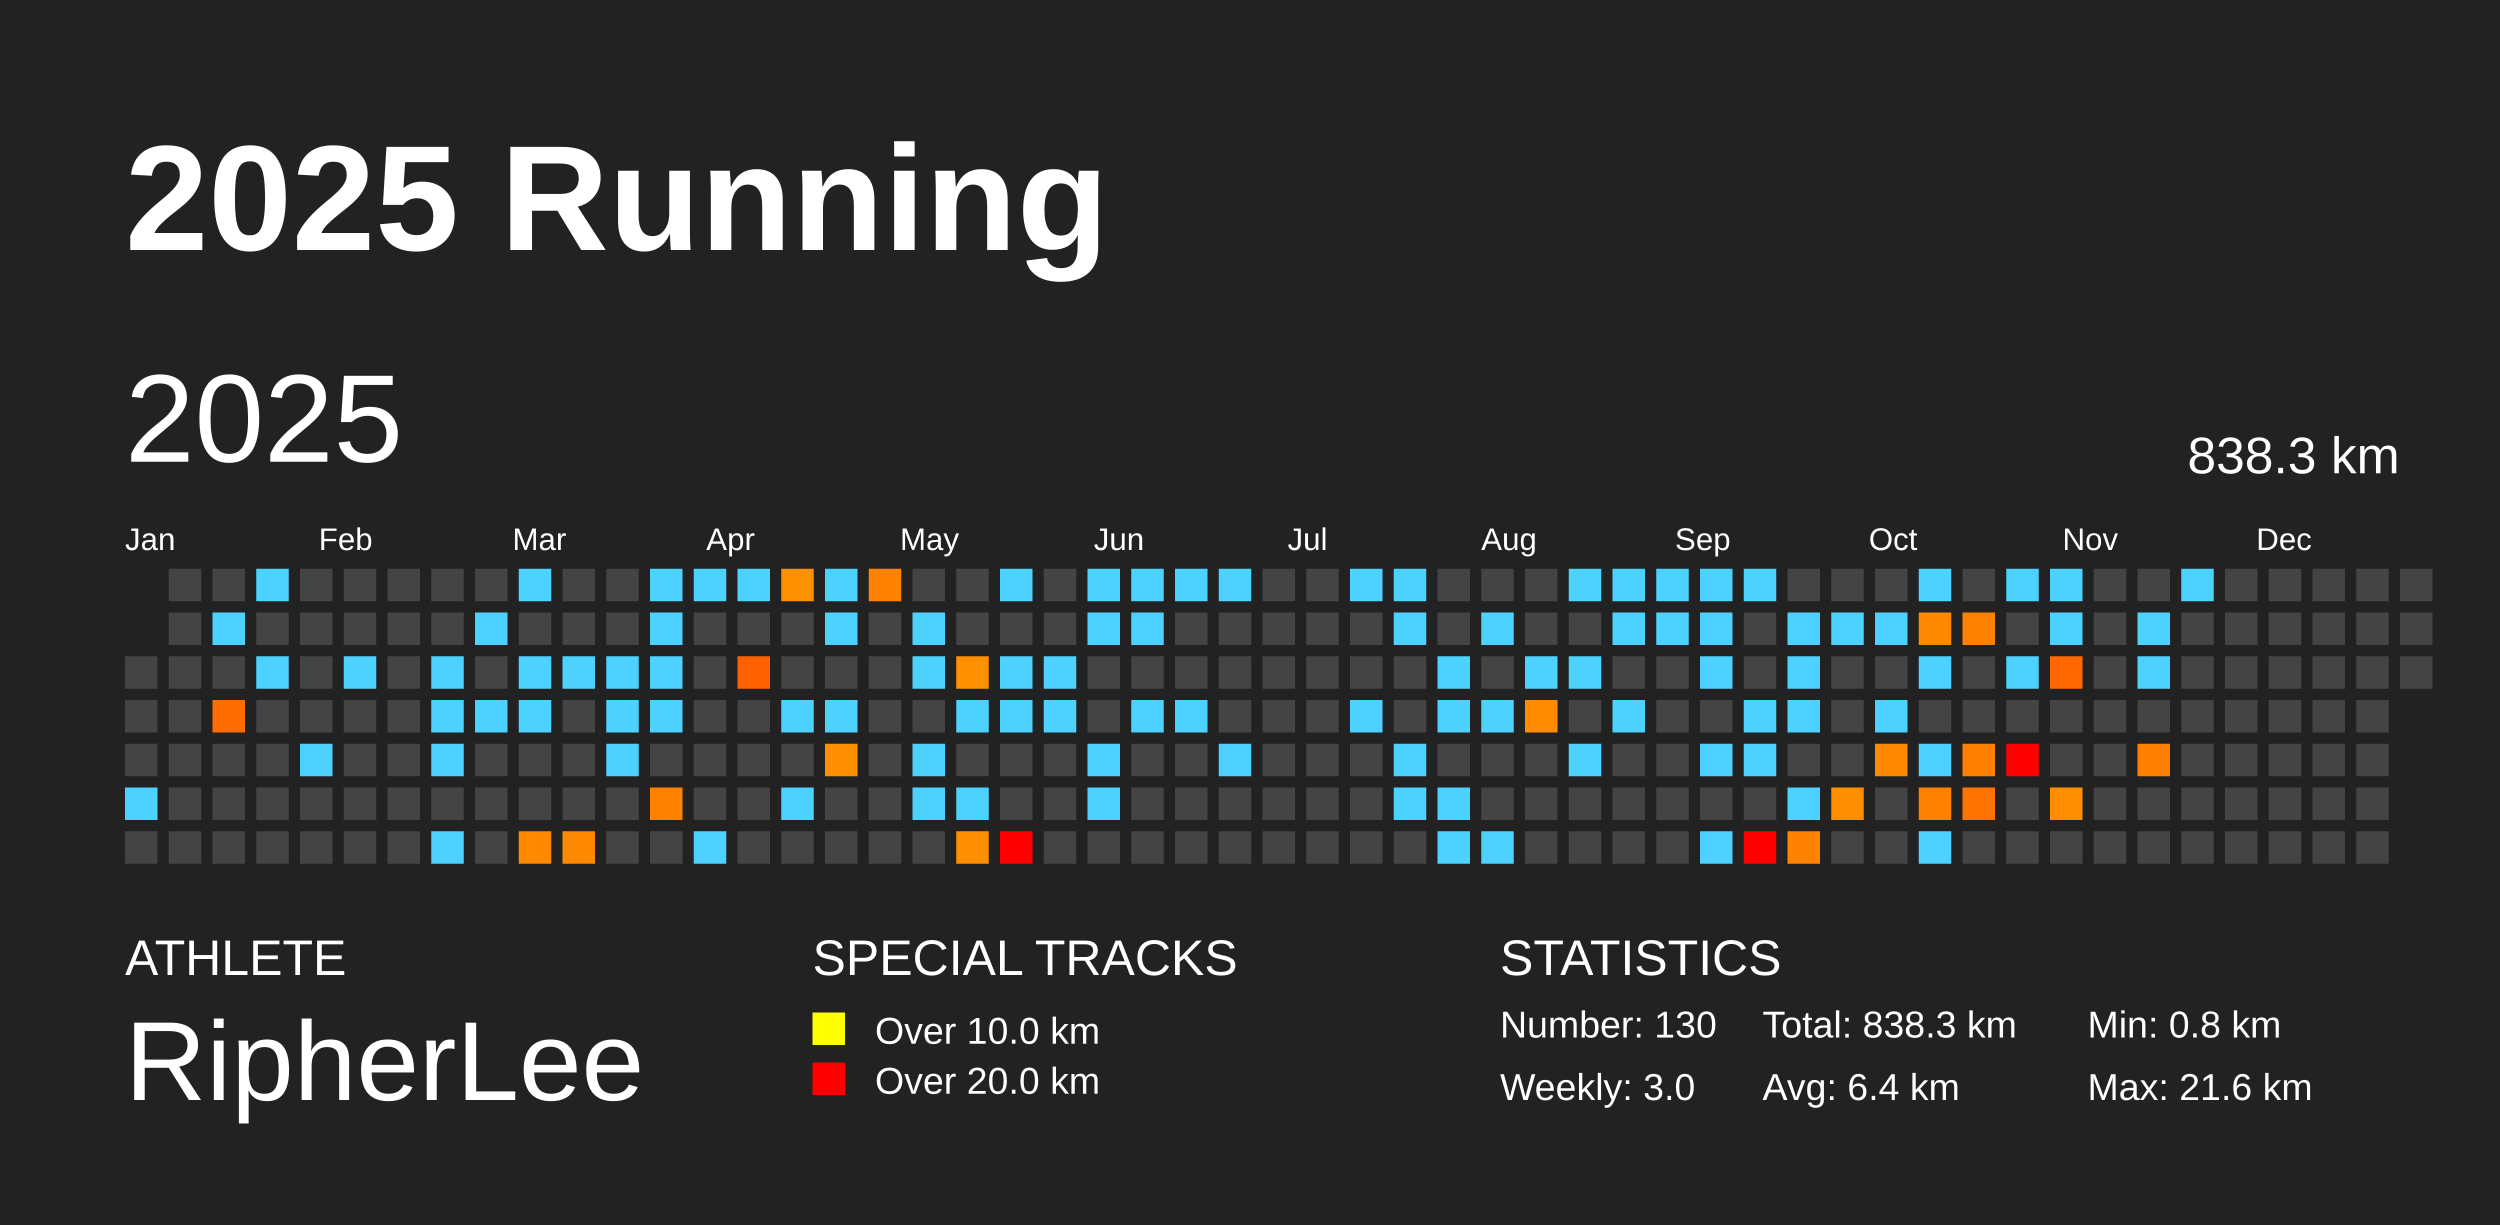
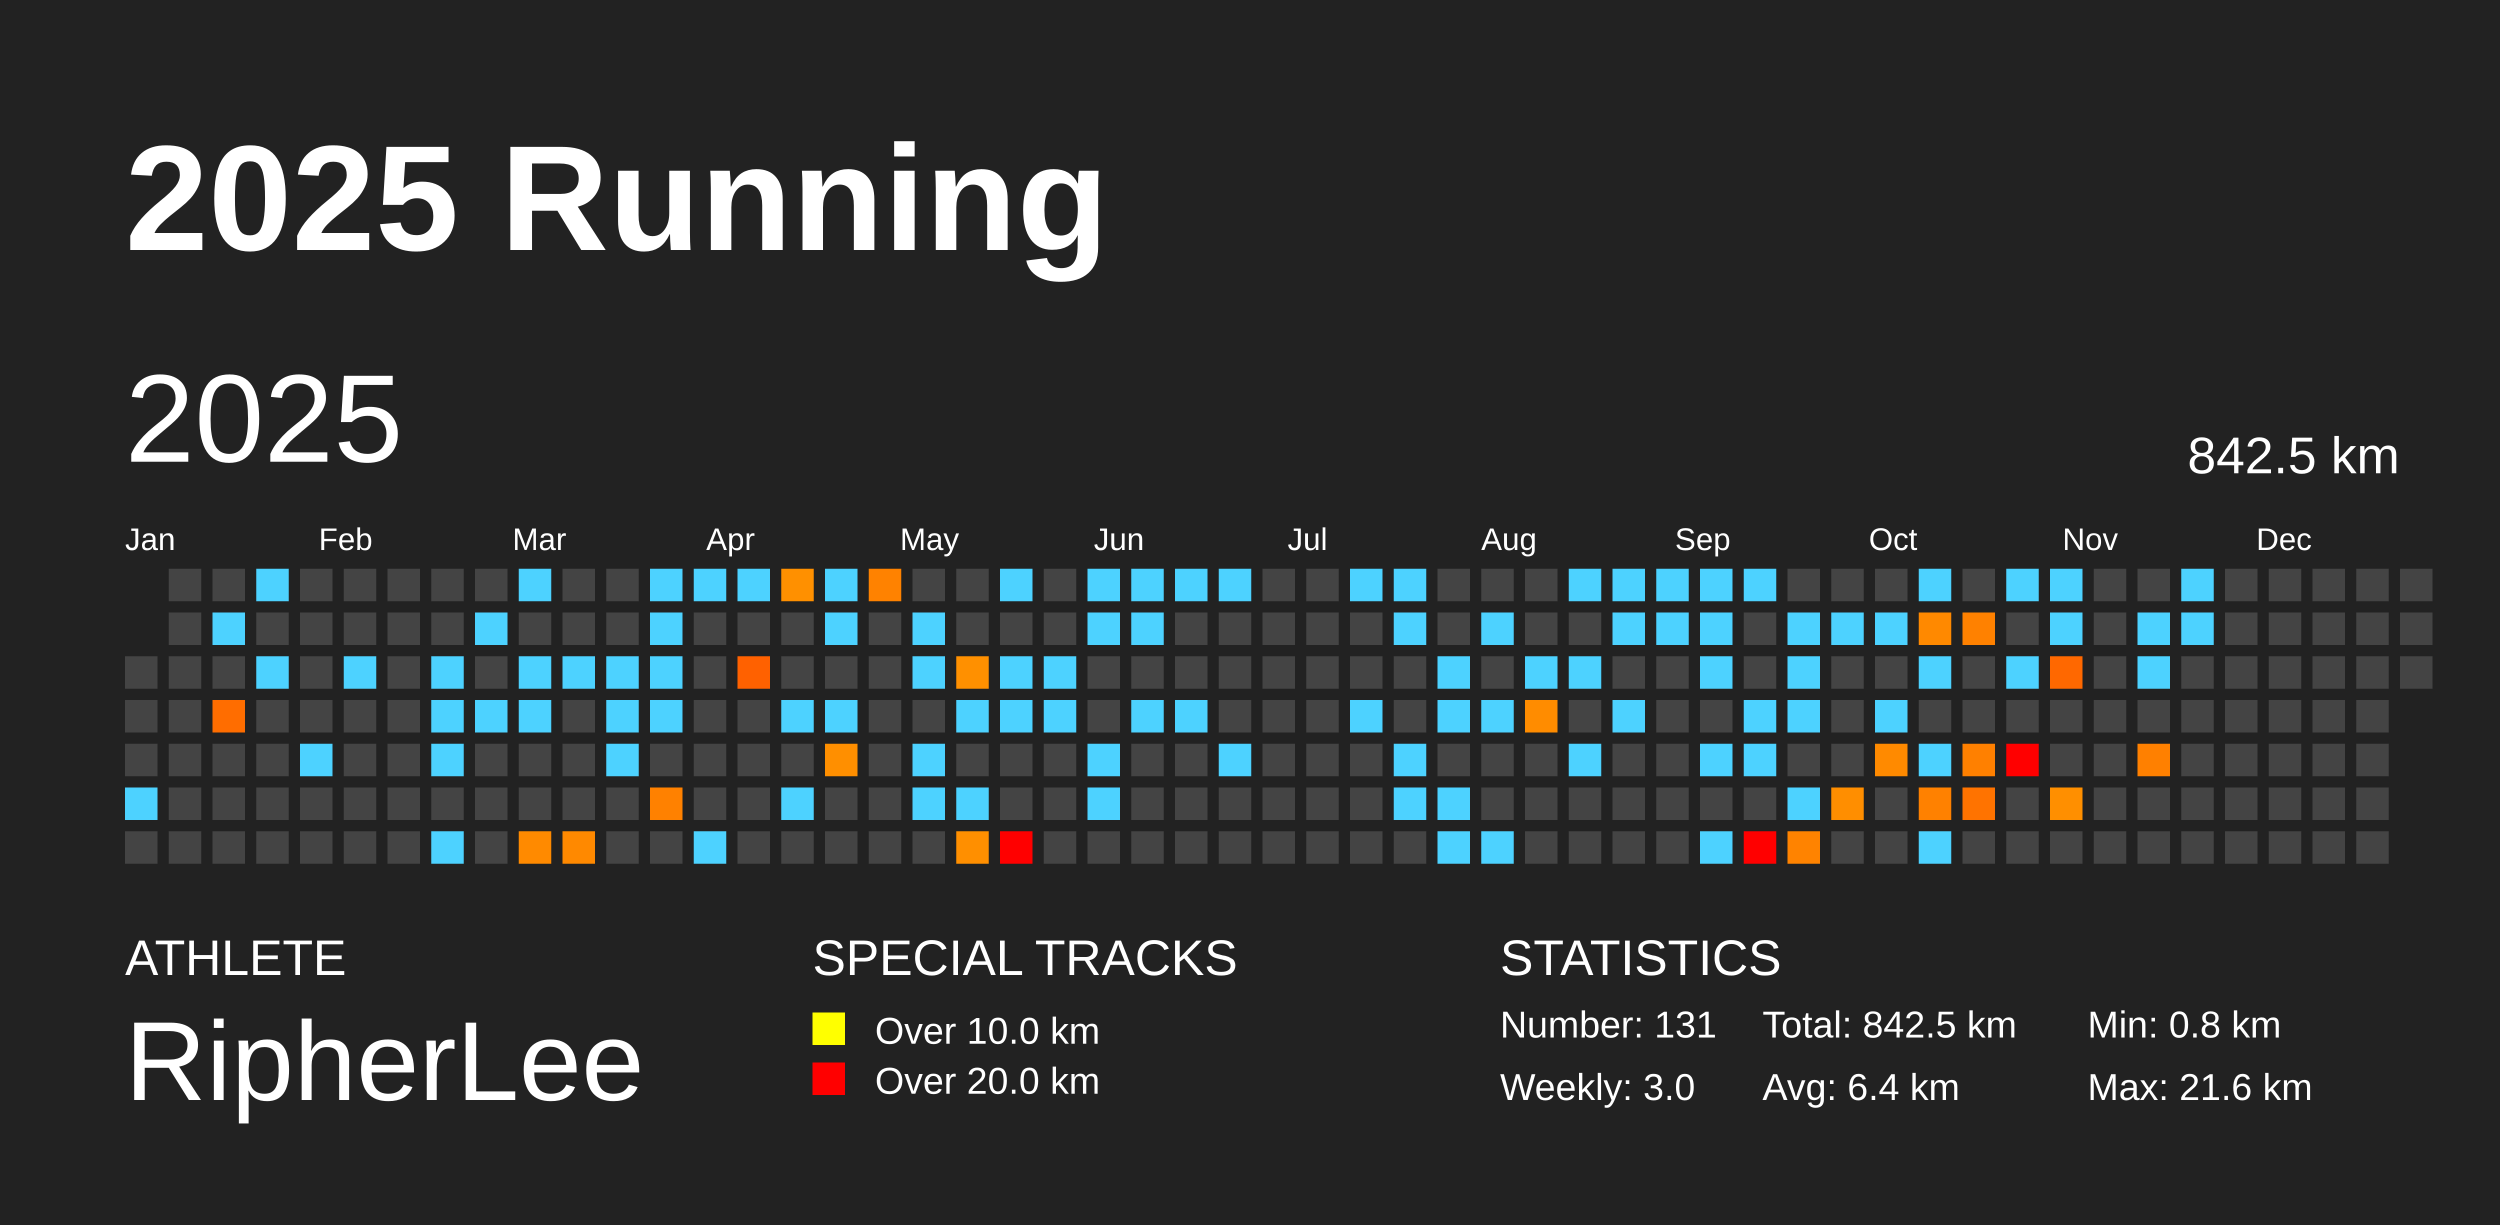
<svg xmlns="http://www.w3.org/2000/svg" baseProfile="full" height="98mm" version="1.1" viewBox="0,0,200,98" width="200mm">
  <defs />
  <rect fill="#222222" height="98" width="200" x="0" y="0" />
  <text fill="#FFFFFF" style="font-size:12px; font-family:Arial; font-weight:bold;" x="10" y="20">2025 Running</text>
  <text fill="#FFFFFF" style="font-size:4px; font-family:Arial" x="10" y="78">ATHLETE</text>
  <text fill="#FFFFFF" style="font-size:9px; font-family:Arial" x="10" y="88">RipherLee</text>
  <text fill="#FFFFFF" style="font-size:4px; font-family:Arial" x="65" y="78">SPECIAL TRACKS</text>
  <rect fill="yellow" height="2.6" width="2.6" x="65" y="81" />
  <text fill="#FFFFFF" style="font-size:3px; font-family:Arial" x="70" y="83.5">Over 10.0 km</text>
  <rect fill="red" height="2.6" width="2.6" x="65" y="85" />
  <text fill="#FFFFFF" style="font-size:3px; font-family:Arial" x="70" y="87.5">Over 20.0 km</text>
  <text fill="#FFFFFF" style="font-size:4px; font-family:Arial" x="120" y="78">STATISTICS</text>
-   <text fill="#FFFFFF" style="font-size:3px; font-family:Arial" x="120" y="83">Number: 130</text>
+   <text fill="#FFFFFF" style="font-size:3px; font-family:Arial" x="120" y="83">Number: 131</text>
  <text fill="#FFFFFF" style="font-size:3px; font-family:Arial" x="120" y="88">Weekly: 3.0</text>
-   <text fill="#FFFFFF" style="font-size:3px; font-family:Arial" x="141" y="83">Total: 838.3 km</text>
+   <text fill="#FFFFFF" style="font-size:3px; font-family:Arial" x="141" y="83">Total: 842.5 km</text>
  <text fill="#FFFFFF" style="font-size:3px; font-family:Arial" x="141" y="88">Avg: 6.4 km</text>
  <text fill="#FFFFFF" style="font-size:3px; font-family:Arial" x="167" y="83">Min: 0.8 km</text>
  <text fill="#FFFFFF" style="font-size:3px; font-family:Arial" x="167" y="88">Max: 21.6 km</text>
  <text dominant-baseline="hanging" fill="#FFFFFF" style="font-size:10.0px; font-family:Arial;" x="10" y="30">2025</text>
-   <text dominant-baseline="hanging" fill="#FFFFFF" style="font-size:4.125px; font-family:Arial;" x="175" y="35">838.3 km</text>
+   <text dominant-baseline="hanging" fill="#FFFFFF" style="font-size:4.125px; font-family:Arial;" x="175" y="35">842.5 km</text>
  <text fill="#FFFFFF" style="font-size:2.5px; font-family:Arial" x="10.0" y="44">Jan</text>
  <text fill="#FFFFFF" style="font-size:2.5px; font-family:Arial" x="25.5" y="44">Feb</text>
  <text fill="#FFFFFF" style="font-size:2.5px; font-family:Arial" x="41.0" y="44">Mar</text>
  <text fill="#FFFFFF" style="font-size:2.5px; font-family:Arial" x="56.5" y="44">Apr</text>
  <text fill="#FFFFFF" style="font-size:2.5px; font-family:Arial" x="72.0" y="44">May</text>
  <text fill="#FFFFFF" style="font-size:2.5px; font-family:Arial" x="87.5" y="44">Jun</text>
  <text fill="#FFFFFF" style="font-size:2.5px; font-family:Arial" x="103.0" y="44">Jul</text>
  <text fill="#FFFFFF" style="font-size:2.5px; font-family:Arial" x="118.5" y="44">Aug</text>
  <text fill="#FFFFFF" style="font-size:2.5px; font-family:Arial" x="134.0" y="44">Sep</text>
  <text fill="#FFFFFF" style="font-size:2.5px; font-family:Arial" x="149.5" y="44">Oct</text>
  <text fill="#FFFFFF" style="font-size:2.5px; font-family:Arial" x="165.0" y="44">Nov</text>
  <text fill="#FFFFFF" style="font-size:2.5px; font-family:Arial" x="180.5" y="44">Dec</text>
  <rect fill="#444444" height="2.6" width="2.6" x="10.0" y="52.5" />
  <rect fill="#444444" height="2.6" width="2.6" x="10.0" y="56.0" />
  <rect fill="#444444" height="2.6" width="2.6" x="10.0" y="59.5" />
  <rect fill="#4dd2ff" height="2.6" width="2.6" x="10.0" y="63.0" />
  <rect fill="#444444" height="2.6" width="2.6" x="10.0" y="66.5" />
  <rect fill="#444444" height="2.6" width="2.6" x="13.5" y="45.5" />
  <rect fill="#444444" height="2.6" width="2.6" x="13.5" y="49.0" />
  <rect fill="#444444" height="2.6" width="2.6" x="13.5" y="52.5" />
  <rect fill="#444444" height="2.6" width="2.6" x="13.5" y="56.0" />
  <rect fill="#444444" height="2.6" width="2.6" x="13.5" y="59.5" />
  <rect fill="#444444" height="2.6" width="2.6" x="13.5" y="63.0" />
  <rect fill="#444444" height="2.6" width="2.6" x="13.5" y="66.5" />
  <rect fill="#444444" height="2.6" width="2.6" x="17.0" y="45.5" />
  <rect fill="#4dd2ff" height="2.6" width="2.6" x="17.0" y="49.0" />
  <rect fill="#444444" height="2.6" width="2.6" x="17.0" y="52.5" />
  <rect fill="#ff6d00" height="2.6" width="2.6" x="17.0" y="56.0" />
  <rect fill="#444444" height="2.6" width="2.6" x="17.0" y="59.5" />
  <rect fill="#444444" height="2.6" width="2.6" x="17.0" y="63.0" />
  <rect fill="#444444" height="2.6" width="2.6" x="17.0" y="66.5" />
  <rect fill="#4dd2ff" height="2.6" width="2.6" x="20.5" y="45.5" />
  <rect fill="#444444" height="2.6" width="2.6" x="20.5" y="49.0" />
  <rect fill="#4dd2ff" height="2.6" width="2.6" x="20.5" y="52.5" />
  <rect fill="#444444" height="2.6" width="2.6" x="20.5" y="56.0" />
  <rect fill="#444444" height="2.6" width="2.6" x="20.5" y="59.5" />
  <rect fill="#444444" height="2.6" width="2.6" x="20.5" y="63.0" />
  <rect fill="#444444" height="2.6" width="2.6" x="20.5" y="66.5" />
  <rect fill="#444444" height="2.6" width="2.6" x="24.0" y="45.5" />
  <rect fill="#444444" height="2.6" width="2.6" x="24.0" y="49.0" />
  <rect fill="#444444" height="2.6" width="2.6" x="24.0" y="52.5" />
  <rect fill="#444444" height="2.6" width="2.6" x="24.0" y="56.0" />
  <rect fill="#4dd2ff" height="2.6" width="2.6" x="24.0" y="59.5" />
  <rect fill="#444444" height="2.6" width="2.6" x="24.0" y="63.0" />
  <rect fill="#444444" height="2.6" width="2.6" x="24.0" y="66.5" />
  <rect fill="#444444" height="2.6" width="2.6" x="27.5" y="45.5" />
  <rect fill="#444444" height="2.6" width="2.6" x="27.5" y="49.0" />
  <rect fill="#4dd2ff" height="2.6" width="2.6" x="27.5" y="52.5" />
  <rect fill="#444444" height="2.6" width="2.6" x="27.5" y="56.0" />
  <rect fill="#444444" height="2.6" width="2.6" x="27.5" y="59.5" />
  <rect fill="#444444" height="2.6" width="2.6" x="27.5" y="63.0" />
  <rect fill="#444444" height="2.6" width="2.6" x="27.5" y="66.5" />
  <rect fill="#444444" height="2.6" width="2.6" x="31.0" y="45.5" />
  <rect fill="#444444" height="2.6" width="2.6" x="31.0" y="49.0" />
  <rect fill="#444444" height="2.6" width="2.6" x="31.0" y="52.5" />
  <rect fill="#444444" height="2.6" width="2.6" x="31.0" y="56.0" />
  <rect fill="#444444" height="2.6" width="2.6" x="31.0" y="59.5" />
  <rect fill="#444444" height="2.6" width="2.6" x="31.0" y="63.0" />
  <rect fill="#444444" height="2.6" width="2.6" x="31.0" y="66.5" />
  <rect fill="#444444" height="2.6" width="2.6" x="34.5" y="45.5" />
  <rect fill="#444444" height="2.6" width="2.6" x="34.5" y="49.0" />
  <rect fill="#4dd2ff" height="2.6" width="2.6" x="34.5" y="52.5" />
  <rect fill="#4dd2ff" height="2.6" width="2.6" x="34.5" y="56.0" />
  <rect fill="#4dd2ff" height="2.6" width="2.6" x="34.5" y="59.5" />
  <rect fill="#444444" height="2.6" width="2.6" x="34.5" y="63.0" />
  <rect fill="#4dd2ff" height="2.6" width="2.6" x="34.5" y="66.5" />
  <rect fill="#444444" height="2.6" width="2.6" x="38.0" y="45.5" />
  <rect fill="#4dd2ff" height="2.6" width="2.6" x="38.0" y="49.0" />
  <rect fill="#444444" height="2.6" width="2.6" x="38.0" y="52.5" />
  <rect fill="#4dd2ff" height="2.6" width="2.6" x="38.0" y="56.0" />
  <rect fill="#444444" height="2.6" width="2.6" x="38.0" y="59.5" />
  <rect fill="#444444" height="2.6" width="2.6" x="38.0" y="63.0" />
  <rect fill="#444444" height="2.6" width="2.6" x="38.0" y="66.5" />
  <rect fill="#4dd2ff" height="2.6" width="2.6" x="41.5" y="45.5" />
  <rect fill="#444444" height="2.6" width="2.6" x="41.5" y="49.0" />
  <rect fill="#4dd2ff" height="2.6" width="2.6" x="41.5" y="52.5" />
  <rect fill="#4dd2ff" height="2.6" width="2.6" x="41.5" y="56.0" />
  <rect fill="#444444" height="2.6" width="2.6" x="41.5" y="59.5" />
  <rect fill="#444444" height="2.6" width="2.6" x="41.5" y="63.0" />
  <rect fill="#ff8a00" height="2.6" width="2.6" x="41.5" y="66.5" />
  <rect fill="#444444" height="2.6" width="2.6" x="45.0" y="45.5" />
  <rect fill="#444444" height="2.6" width="2.6" x="45.0" y="49.0" />
  <rect fill="#4dd2ff" height="2.6" width="2.6" x="45.0" y="52.5" />
  <rect fill="#444444" height="2.6" width="2.6" x="45.0" y="56.0" />
  <rect fill="#444444" height="2.6" width="2.6" x="45.0" y="59.5" />
  <rect fill="#444444" height="2.6" width="2.6" x="45.0" y="63.0" />
  <rect fill="#ff8900" height="2.6" width="2.6" x="45.0" y="66.5" />
  <rect fill="#444444" height="2.6" width="2.6" x="48.5" y="45.5" />
  <rect fill="#444444" height="2.6" width="2.6" x="48.5" y="49.0" />
  <rect fill="#4dd2ff" height="2.6" width="2.6" x="48.5" y="52.5" />
  <rect fill="#4dd2ff" height="2.6" width="2.6" x="48.5" y="56.0" />
  <rect fill="#4dd2ff" height="2.6" width="2.6" x="48.5" y="59.5" />
  <rect fill="#444444" height="2.6" width="2.6" x="48.5" y="63.0" />
  <rect fill="#444444" height="2.6" width="2.6" x="48.5" y="66.5" />
  <rect fill="#4dd2ff" height="2.6" width="2.6" x="52.0" y="45.5" />
  <rect fill="#4dd2ff" height="2.6" width="2.6" x="52.0" y="49.0" />
  <rect fill="#4dd2ff" height="2.6" width="2.6" x="52.0" y="52.5" />
  <rect fill="#4dd2ff" height="2.6" width="2.6" x="52.0" y="56.0" />
  <rect fill="#444444" height="2.6" width="2.6" x="52.0" y="59.5" />
  <rect fill="#ff8100" height="2.6" width="2.6" x="52.0" y="63.0" />
  <rect fill="#444444" height="2.6" width="2.6" x="52.0" y="66.5" />
  <rect fill="#4dd2ff" height="2.6" width="2.6" x="55.5" y="45.5" />
  <rect fill="#444444" height="2.6" width="2.6" x="55.5" y="49.0" />
  <rect fill="#444444" height="2.6" width="2.6" x="55.5" y="52.5" />
  <rect fill="#444444" height="2.6" width="2.6" x="55.5" y="56.0" />
  <rect fill="#444444" height="2.6" width="2.6" x="55.5" y="59.5" />
  <rect fill="#444444" height="2.6" width="2.6" x="55.5" y="63.0" />
  <rect fill="#4dd2ff" height="2.6" width="2.6" x="55.5" y="66.5" />
  <rect fill="#4dd2ff" height="2.6" width="2.6" x="59.0" y="45.5" />
  <rect fill="#444444" height="2.6" width="2.6" x="59.0" y="49.0" />
  <rect fill="#ff6100" height="2.6" width="2.6" x="59.0" y="52.5" />
  <rect fill="#444444" height="2.6" width="2.6" x="59.0" y="56.0" />
  <rect fill="#444444" height="2.6" width="2.6" x="59.0" y="59.5" />
  <rect fill="#444444" height="2.6" width="2.6" x="59.0" y="63.0" />
  <rect fill="#444444" height="2.6" width="2.6" x="59.0" y="66.5" />
  <rect fill="#ff9000" height="2.6" width="2.6" x="62.5" y="45.5" />
  <rect fill="#444444" height="2.6" width="2.6" x="62.5" y="49.0" />
  <rect fill="#444444" height="2.6" width="2.6" x="62.5" y="52.5" />
  <rect fill="#4dd2ff" height="2.6" width="2.6" x="62.5" y="56.0" />
  <rect fill="#444444" height="2.6" width="2.6" x="62.5" y="59.5" />
  <rect fill="#4dd2ff" height="2.6" width="2.6" x="62.5" y="63.0" />
  <rect fill="#444444" height="2.6" width="2.6" x="62.5" y="66.5" />
  <rect fill="#4dd2ff" height="2.6" width="2.6" x="66.0" y="45.5" />
  <rect fill="#4dd2ff" height="2.6" width="2.6" x="66.0" y="49.0" />
  <rect fill="#444444" height="2.6" width="2.6" x="66.0" y="52.5" />
  <rect fill="#4dd2ff" height="2.6" width="2.6" x="66.0" y="56.0" />
  <rect fill="#ff8f00" height="2.6" width="2.6" x="66.0" y="59.5" />
  <rect fill="#444444" height="2.6" width="2.6" x="66.0" y="63.0" />
  <rect fill="#444444" height="2.6" width="2.6" x="66.0" y="66.5" />
  <rect fill="#ff8200" height="2.6" width="2.6" x="69.5" y="45.5" />
  <rect fill="#444444" height="2.6" width="2.6" x="69.5" y="49.0" />
  <rect fill="#444444" height="2.6" width="2.6" x="69.5" y="52.5" />
  <rect fill="#444444" height="2.6" width="2.6" x="69.5" y="56.0" />
  <rect fill="#444444" height="2.6" width="2.6" x="69.5" y="59.5" />
  <rect fill="#444444" height="2.6" width="2.6" x="69.5" y="63.0" />
  <rect fill="#444444" height="2.6" width="2.6" x="69.5" y="66.5" />
  <rect fill="#444444" height="2.6" width="2.6" x="73.0" y="45.5" />
  <rect fill="#4dd2ff" height="2.6" width="2.6" x="73.0" y="49.0" />
  <rect fill="#4dd2ff" height="2.6" width="2.6" x="73.0" y="52.5" />
  <rect fill="#444444" height="2.6" width="2.6" x="73.0" y="56.0" />
  <rect fill="#4dd2ff" height="2.6" width="2.6" x="73.0" y="59.5" />
  <rect fill="#4dd2ff" height="2.6" width="2.6" x="73.0" y="63.0" />
  <rect fill="#444444" height="2.6" width="2.6" x="73.0" y="66.5" />
  <rect fill="#444444" height="2.6" width="2.6" x="76.5" y="45.5" />
  <rect fill="#444444" height="2.6" width="2.6" x="76.5" y="49.0" />
  <rect fill="#ff9000" height="2.6" width="2.6" x="76.5" y="52.5" />
  <rect fill="#4dd2ff" height="2.6" width="2.6" x="76.5" y="56.0" />
  <rect fill="#444444" height="2.6" width="2.6" x="76.5" y="59.5" />
  <rect fill="#4dd2ff" height="2.6" width="2.6" x="76.5" y="63.0" />
  <rect fill="#ff8f00" height="2.6" width="2.6" x="76.5" y="66.5" />
  <rect fill="#4dd2ff" height="2.6" width="2.6" x="80.0" y="45.5" />
  <rect fill="#444444" height="2.6" width="2.6" x="80.0" y="49.0" />
  <rect fill="#4dd2ff" height="2.6" width="2.6" x="80.0" y="52.5" />
  <rect fill="#4dd2ff" height="2.6" width="2.6" x="80.0" y="56.0" />
  <rect fill="#444444" height="2.6" width="2.6" x="80.0" y="59.5" />
  <rect fill="#444444" height="2.6" width="2.6" x="80.0" y="63.0" />
  <rect fill="red" height="2.6" width="2.6" x="80.0" y="66.5" />
  <rect fill="#444444" height="2.6" width="2.6" x="83.5" y="45.5" />
  <rect fill="#444444" height="2.6" width="2.6" x="83.5" y="49.0" />
  <rect fill="#4dd2ff" height="2.6" width="2.6" x="83.5" y="52.5" />
  <rect fill="#4dd2ff" height="2.6" width="2.6" x="83.5" y="56.0" />
  <rect fill="#444444" height="2.6" width="2.6" x="83.5" y="59.5" />
  <rect fill="#444444" height="2.6" width="2.6" x="83.5" y="63.0" />
  <rect fill="#444444" height="2.6" width="2.6" x="83.5" y="66.5" />
  <rect fill="#4dd2ff" height="2.6" width="2.6" x="87.0" y="45.5" />
  <rect fill="#4dd2ff" height="2.6" width="2.6" x="87.0" y="49.0" />
  <rect fill="#444444" height="2.6" width="2.6" x="87.0" y="52.5" />
  <rect fill="#444444" height="2.6" width="2.6" x="87.0" y="56.0" />
  <rect fill="#4dd2ff" height="2.6" width="2.6" x="87.0" y="59.5" />
  <rect fill="#4dd2ff" height="2.6" width="2.6" x="87.0" y="63.0" />
  <rect fill="#444444" height="2.6" width="2.6" x="87.0" y="66.5" />
  <rect fill="#4dd2ff" height="2.6" width="2.6" x="90.5" y="45.5" />
  <rect fill="#4dd2ff" height="2.6" width="2.6" x="90.5" y="49.0" />
  <rect fill="#444444" height="2.6" width="2.6" x="90.5" y="52.5" />
  <rect fill="#4dd2ff" height="2.6" width="2.6" x="90.5" y="56.0" />
  <rect fill="#444444" height="2.6" width="2.6" x="90.5" y="59.5" />
  <rect fill="#444444" height="2.6" width="2.6" x="90.5" y="63.0" />
  <rect fill="#444444" height="2.6" width="2.6" x="90.5" y="66.5" />
  <rect fill="#4dd2ff" height="2.6" width="2.6" x="94.0" y="45.5" />
  <rect fill="#444444" height="2.6" width="2.6" x="94.0" y="49.0" />
  <rect fill="#444444" height="2.6" width="2.6" x="94.0" y="52.5" />
  <rect fill="#4dd2ff" height="2.6" width="2.6" x="94.0" y="56.0" />
  <rect fill="#444444" height="2.6" width="2.6" x="94.0" y="59.5" />
  <rect fill="#444444" height="2.6" width="2.6" x="94.0" y="63.0" />
  <rect fill="#444444" height="2.6" width="2.6" x="94.0" y="66.5" />
  <rect fill="#4dd2ff" height="2.6" width="2.6" x="97.5" y="45.5" />
  <rect fill="#444444" height="2.6" width="2.6" x="97.5" y="49.0" />
  <rect fill="#444444" height="2.6" width="2.6" x="97.5" y="52.5" />
  <rect fill="#444444" height="2.6" width="2.6" x="97.5" y="56.0" />
  <rect fill="#4dd2ff" height="2.6" width="2.6" x="97.5" y="59.5" />
  <rect fill="#444444" height="2.6" width="2.6" x="97.5" y="63.0" />
  <rect fill="#444444" height="2.6" width="2.6" x="97.5" y="66.5" />
  <rect fill="#444444" height="2.6" width="2.6" x="101.0" y="45.5" />
  <rect fill="#444444" height="2.6" width="2.6" x="101.0" y="49.0" />
  <rect fill="#444444" height="2.6" width="2.6" x="101.0" y="52.5" />
  <rect fill="#444444" height="2.6" width="2.6" x="101.0" y="56.0" />
  <rect fill="#444444" height="2.6" width="2.6" x="101.0" y="59.5" />
  <rect fill="#444444" height="2.6" width="2.6" x="101.0" y="63.0" />
  <rect fill="#444444" height="2.6" width="2.6" x="101.0" y="66.5" />
  <rect fill="#444444" height="2.6" width="2.6" x="104.5" y="45.5" />
  <rect fill="#444444" height="2.6" width="2.6" x="104.5" y="49.0" />
  <rect fill="#444444" height="2.6" width="2.6" x="104.5" y="52.5" />
  <rect fill="#444444" height="2.6" width="2.6" x="104.5" y="56.0" />
  <rect fill="#444444" height="2.6" width="2.6" x="104.5" y="59.5" />
  <rect fill="#444444" height="2.6" width="2.6" x="104.5" y="63.0" />
  <rect fill="#444444" height="2.6" width="2.6" x="104.5" y="66.5" />
  <rect fill="#4dd2ff" height="2.6" width="2.6" x="108.0" y="45.5" />
  <rect fill="#444444" height="2.6" width="2.6" x="108.0" y="49.0" />
  <rect fill="#444444" height="2.6" width="2.6" x="108.0" y="52.5" />
  <rect fill="#4dd2ff" height="2.6" width="2.6" x="108.0" y="56.0" />
  <rect fill="#444444" height="2.6" width="2.6" x="108.0" y="59.5" />
  <rect fill="#444444" height="2.6" width="2.6" x="108.0" y="63.0" />
  <rect fill="#444444" height="2.6" width="2.6" x="108.0" y="66.5" />
  <rect fill="#4dd2ff" height="2.6" width="2.6" x="111.5" y="45.5" />
  <rect fill="#4dd2ff" height="2.6" width="2.6" x="111.5" y="49.0" />
  <rect fill="#444444" height="2.6" width="2.6" x="111.5" y="52.5" />
  <rect fill="#444444" height="2.6" width="2.6" x="111.5" y="56.0" />
  <rect fill="#4dd2ff" height="2.6" width="2.6" x="111.5" y="59.5" />
  <rect fill="#4dd2ff" height="2.6" width="2.6" x="111.5" y="63.0" />
  <rect fill="#444444" height="2.6" width="2.6" x="111.5" y="66.5" />
  <rect fill="#444444" height="2.6" width="2.6" x="115.0" y="45.5" />
  <rect fill="#444444" height="2.6" width="2.6" x="115.0" y="49.0" />
  <rect fill="#4dd2ff" height="2.6" width="2.6" x="115.0" y="52.5" />
  <rect fill="#4dd2ff" height="2.6" width="2.6" x="115.0" y="56.0" />
  <rect fill="#444444" height="2.6" width="2.6" x="115.0" y="59.5" />
  <rect fill="#4dd2ff" height="2.6" width="2.6" x="115.0" y="63.0" />
  <rect fill="#4dd2ff" height="2.6" width="2.6" x="115.0" y="66.5" />
  <rect fill="#444444" height="2.6" width="2.6" x="118.5" y="45.5" />
  <rect fill="#4dd2ff" height="2.6" width="2.6" x="118.5" y="49.0" />
  <rect fill="#444444" height="2.6" width="2.6" x="118.5" y="52.5" />
  <rect fill="#4dd2ff" height="2.6" width="2.6" x="118.5" y="56.0" />
  <rect fill="#444444" height="2.6" width="2.6" x="118.5" y="59.5" />
  <rect fill="#444444" height="2.6" width="2.6" x="118.5" y="63.0" />
  <rect fill="#4dd2ff" height="2.6" width="2.6" x="118.5" y="66.5" />
  <rect fill="#444444" height="2.6" width="2.6" x="122.0" y="45.5" />
  <rect fill="#444444" height="2.6" width="2.6" x="122.0" y="49.0" />
  <rect fill="#4dd2ff" height="2.6" width="2.6" x="122.0" y="52.5" />
  <rect fill="#ff8c00" height="2.6" width="2.6" x="122.0" y="56.0" />
  <rect fill="#444444" height="2.6" width="2.6" x="122.0" y="59.5" />
  <rect fill="#444444" height="2.6" width="2.6" x="122.0" y="63.0" />
  <rect fill="#444444" height="2.6" width="2.6" x="122.0" y="66.5" />
  <rect fill="#4dd2ff" height="2.6" width="2.6" x="125.5" y="45.5" />
  <rect fill="#444444" height="2.6" width="2.6" x="125.5" y="49.0" />
  <rect fill="#4dd2ff" height="2.6" width="2.6" x="125.5" y="52.5" />
  <rect fill="#444444" height="2.6" width="2.6" x="125.5" y="56.0" />
  <rect fill="#4dd2ff" height="2.6" width="2.6" x="125.5" y="59.5" />
  <rect fill="#444444" height="2.6" width="2.6" x="125.5" y="63.0" />
  <rect fill="#444444" height="2.6" width="2.6" x="125.5" y="66.5" />
  <rect fill="#4dd2ff" height="2.6" width="2.6" x="129.0" y="45.5" />
  <rect fill="#4dd2ff" height="2.6" width="2.6" x="129.0" y="49.0" />
  <rect fill="#444444" height="2.6" width="2.6" x="129.0" y="52.5" />
  <rect fill="#4dd2ff" height="2.6" width="2.6" x="129.0" y="56.0" />
  <rect fill="#444444" height="2.6" width="2.6" x="129.0" y="59.5" />
  <rect fill="#444444" height="2.6" width="2.6" x="129.0" y="63.0" />
  <rect fill="#444444" height="2.6" width="2.6" x="129.0" y="66.5" />
  <rect fill="#4dd2ff" height="2.6" width="2.6" x="132.5" y="45.5" />
  <rect fill="#4dd2ff" height="2.6" width="2.6" x="132.5" y="49.0" />
  <rect fill="#444444" height="2.6" width="2.6" x="132.5" y="52.5" />
  <rect fill="#444444" height="2.6" width="2.6" x="132.5" y="56.0" />
  <rect fill="#444444" height="2.6" width="2.6" x="132.5" y="59.5" />
  <rect fill="#444444" height="2.6" width="2.6" x="132.5" y="63.0" />
  <rect fill="#444444" height="2.6" width="2.6" x="132.5" y="66.5" />
  <rect fill="#4dd2ff" height="2.6" width="2.6" x="136.0" y="45.5" />
  <rect fill="#4dd2ff" height="2.6" width="2.6" x="136.0" y="49.0" />
  <rect fill="#4dd2ff" height="2.6" width="2.6" x="136.0" y="52.5" />
  <rect fill="#444444" height="2.6" width="2.6" x="136.0" y="56.0" />
  <rect fill="#4dd2ff" height="2.6" width="2.6" x="136.0" y="59.5" />
  <rect fill="#444444" height="2.6" width="2.6" x="136.0" y="63.0" />
  <rect fill="#4dd2ff" height="2.6" width="2.6" x="136.0" y="66.5" />
  <rect fill="#4dd2ff" height="2.6" width="2.6" x="139.5" y="45.5" />
  <rect fill="#444444" height="2.6" width="2.6" x="139.5" y="49.0" />
  <rect fill="#444444" height="2.6" width="2.6" x="139.5" y="52.5" />
  <rect fill="#4dd2ff" height="2.6" width="2.6" x="139.5" y="56.0" />
  <rect fill="#4dd2ff" height="2.6" width="2.6" x="139.5" y="59.5" />
  <rect fill="#444444" height="2.6" width="2.6" x="139.5" y="63.0" />
  <rect fill="red" height="2.6" width="2.6" x="139.5" y="66.5" />
  <rect fill="#444444" height="2.6" width="2.6" x="143.0" y="45.5" />
  <rect fill="#4dd2ff" height="2.6" width="2.6" x="143.0" y="49.0" />
  <rect fill="#4dd2ff" height="2.6" width="2.6" x="143.0" y="52.5" />
  <rect fill="#4dd2ff" height="2.6" width="2.6" x="143.0" y="56.0" />
  <rect fill="#444444" height="2.6" width="2.6" x="143.0" y="59.5" />
  <rect fill="#4dd2ff" height="2.6" width="2.6" x="143.0" y="63.0" />
  <rect fill="#ff8300" height="2.6" width="2.6" x="143.0" y="66.5" />
  <rect fill="#444444" height="2.6" width="2.6" x="146.5" y="45.5" />
  <rect fill="#4dd2ff" height="2.6" width="2.6" x="146.5" y="49.0" />
  <rect fill="#444444" height="2.6" width="2.6" x="146.5" y="52.5" />
  <rect fill="#444444" height="2.6" width="2.6" x="146.5" y="56.0" />
  <rect fill="#444444" height="2.6" width="2.6" x="146.5" y="59.5" />
  <rect fill="#ff8e00" height="2.6" width="2.6" x="146.5" y="63.0" />
  <rect fill="#444444" height="2.6" width="2.6" x="146.5" y="66.5" />
  <rect fill="#444444" height="2.6" width="2.6" x="150.0" y="45.5" />
  <rect fill="#4dd2ff" height="2.6" width="2.6" x="150.0" y="49.0" />
  <rect fill="#444444" height="2.6" width="2.6" x="150.0" y="52.5" />
  <rect fill="#4dd2ff" height="2.6" width="2.6" x="150.0" y="56.0" />
  <rect fill="#ff8a00" height="2.6" width="2.6" x="150.0" y="59.5" />
  <rect fill="#444444" height="2.6" width="2.6" x="150.0" y="63.0" />
  <rect fill="#444444" height="2.6" width="2.6" x="150.0" y="66.5" />
  <rect fill="#4dd2ff" height="2.6" width="2.6" x="153.5" y="45.5" />
  <rect fill="#ff8900" height="2.6" width="2.6" x="153.5" y="49.0" />
  <rect fill="#4dd2ff" height="2.6" width="2.6" x="153.5" y="52.5" />
  <rect fill="#444444" height="2.6" width="2.6" x="153.5" y="56.0" />
  <rect fill="#4dd2ff" height="2.6" width="2.6" x="153.5" y="59.5" />
  <rect fill="#ff8100" height="2.6" width="2.6" x="153.5" y="63.0" />
  <rect fill="#4dd2ff" height="2.6" width="2.6" x="153.5" y="66.5" />
  <rect fill="#444444" height="2.6" width="2.6" x="157.0" y="45.5" />
  <rect fill="#ff8100" height="2.6" width="2.6" x="157.0" y="49.0" />
  <rect fill="#444444" height="2.6" width="2.6" x="157.0" y="52.5" />
  <rect fill="#444444" height="2.6" width="2.6" x="157.0" y="56.0" />
  <rect fill="#ff8000" height="2.6" width="2.6" x="157.0" y="59.5" />
  <rect fill="#ff7300" height="2.6" width="2.6" x="157.0" y="63.0" />
  <rect fill="#444444" height="2.6" width="2.6" x="157.0" y="66.5" />
  <rect fill="#4dd2ff" height="2.6" width="2.6" x="160.5" y="45.5" />
  <rect fill="#444444" height="2.6" width="2.6" x="160.5" y="49.0" />
  <rect fill="#4dd2ff" height="2.6" width="2.6" x="160.5" y="52.5" />
  <rect fill="#444444" height="2.6" width="2.6" x="160.5" y="56.0" />
  <rect fill="red" height="2.6" width="2.6" x="160.5" y="59.5" />
  <rect fill="#444444" height="2.6" width="2.6" x="160.5" y="63.0" />
  <rect fill="#444444" height="2.6" width="2.6" x="160.5" y="66.5" />
  <rect fill="#4dd2ff" height="2.6" width="2.6" x="164.0" y="45.5" />
  <rect fill="#4dd2ff" height="2.6" width="2.6" x="164.0" y="49.0" />
  <rect fill="#ff6800" height="2.6" width="2.6" x="164.0" y="52.5" />
  <rect fill="#444444" height="2.6" width="2.6" x="164.0" y="56.0" />
  <rect fill="#444444" height="2.6" width="2.6" x="164.0" y="59.5" />
  <rect fill="#ff8f00" height="2.6" width="2.6" x="164.0" y="63.0" />
  <rect fill="#444444" height="2.6" width="2.6" x="164.0" y="66.5" />
  <rect fill="#444444" height="2.6" width="2.6" x="167.5" y="45.5" />
  <rect fill="#444444" height="2.6" width="2.6" x="167.5" y="49.0" />
  <rect fill="#444444" height="2.6" width="2.6" x="167.5" y="52.5" />
  <rect fill="#444444" height="2.6" width="2.6" x="167.5" y="56.0" />
  <rect fill="#444444" height="2.6" width="2.6" x="167.5" y="59.5" />
  <rect fill="#444444" height="2.6" width="2.6" x="167.5" y="63.0" />
  <rect fill="#444444" height="2.6" width="2.6" x="167.5" y="66.5" />
  <rect fill="#444444" height="2.6" width="2.6" x="171.0" y="45.5" />
  <rect fill="#4dd2ff" height="2.6" width="2.6" x="171.0" y="49.0" />
  <rect fill="#4dd2ff" height="2.6" width="2.6" x="171.0" y="52.5" />
  <rect fill="#444444" height="2.6" width="2.6" x="171.0" y="56.0" />
  <rect fill="#ff8000" height="2.6" width="2.6" x="171.0" y="59.5" />
  <rect fill="#444444" height="2.6" width="2.6" x="171.0" y="63.0" />
  <rect fill="#444444" height="2.6" width="2.6" x="171.0" y="66.5" />
  <rect fill="#4dd2ff" height="2.6" width="2.6" x="174.5" y="45.5" />
-   <rect fill="#444444" height="2.6" width="2.6" x="174.5" y="49.0" />
+   <rect fill="#4dd2ff" height="2.6" width="2.6" x="174.5" y="49.0" />
  <rect fill="#444444" height="2.6" width="2.6" x="174.5" y="52.5" />
  <rect fill="#444444" height="2.6" width="2.6" x="174.5" y="56.0" />
  <rect fill="#444444" height="2.6" width="2.6" x="174.5" y="59.5" />
  <rect fill="#444444" height="2.6" width="2.6" x="174.5" y="63.0" />
  <rect fill="#444444" height="2.6" width="2.6" x="174.5" y="66.5" />
  <rect fill="#444444" height="2.6" width="2.6" x="178.0" y="45.5" />
  <rect fill="#444444" height="2.6" width="2.6" x="178.0" y="49.0" />
  <rect fill="#444444" height="2.6" width="2.6" x="178.0" y="52.5" />
  <rect fill="#444444" height="2.6" width="2.6" x="178.0" y="56.0" />
  <rect fill="#444444" height="2.6" width="2.6" x="178.0" y="59.5" />
  <rect fill="#444444" height="2.6" width="2.6" x="178.0" y="63.0" />
  <rect fill="#444444" height="2.6" width="2.6" x="178.0" y="66.5" />
  <rect fill="#444444" height="2.6" width="2.6" x="181.5" y="45.5" />
  <rect fill="#444444" height="2.6" width="2.6" x="181.5" y="49.0" />
  <rect fill="#444444" height="2.6" width="2.6" x="181.5" y="52.5" />
  <rect fill="#444444" height="2.6" width="2.6" x="181.5" y="56.0" />
  <rect fill="#444444" height="2.6" width="2.6" x="181.5" y="59.5" />
  <rect fill="#444444" height="2.6" width="2.6" x="181.5" y="63.0" />
  <rect fill="#444444" height="2.6" width="2.6" x="181.5" y="66.5" />
  <rect fill="#444444" height="2.6" width="2.6" x="185.0" y="45.5" />
  <rect fill="#444444" height="2.6" width="2.6" x="185.0" y="49.0" />
  <rect fill="#444444" height="2.6" width="2.6" x="185.0" y="52.5" />
  <rect fill="#444444" height="2.6" width="2.6" x="185.0" y="56.0" />
  <rect fill="#444444" height="2.6" width="2.6" x="185.0" y="59.5" />
  <rect fill="#444444" height="2.6" width="2.6" x="185.0" y="63.0" />
  <rect fill="#444444" height="2.6" width="2.6" x="185.0" y="66.5" />
  <rect fill="#444444" height="2.6" width="2.6" x="188.5" y="45.5" />
  <rect fill="#444444" height="2.6" width="2.6" x="188.5" y="49.0" />
  <rect fill="#444444" height="2.6" width="2.6" x="188.5" y="52.5" />
  <rect fill="#444444" height="2.6" width="2.6" x="188.5" y="56.0" />
  <rect fill="#444444" height="2.6" width="2.6" x="188.5" y="59.5" />
  <rect fill="#444444" height="2.6" width="2.6" x="188.5" y="63.0" />
  <rect fill="#444444" height="2.6" width="2.6" x="188.5" y="66.5" />
  <rect fill="#444444" height="2.6" width="2.6" x="192.0" y="45.5" />
  <rect fill="#444444" height="2.6" width="2.6" x="192.0" y="49.0" />
  <rect fill="#444444" height="2.6" width="2.6" x="192.0" y="52.5" />
</svg>
